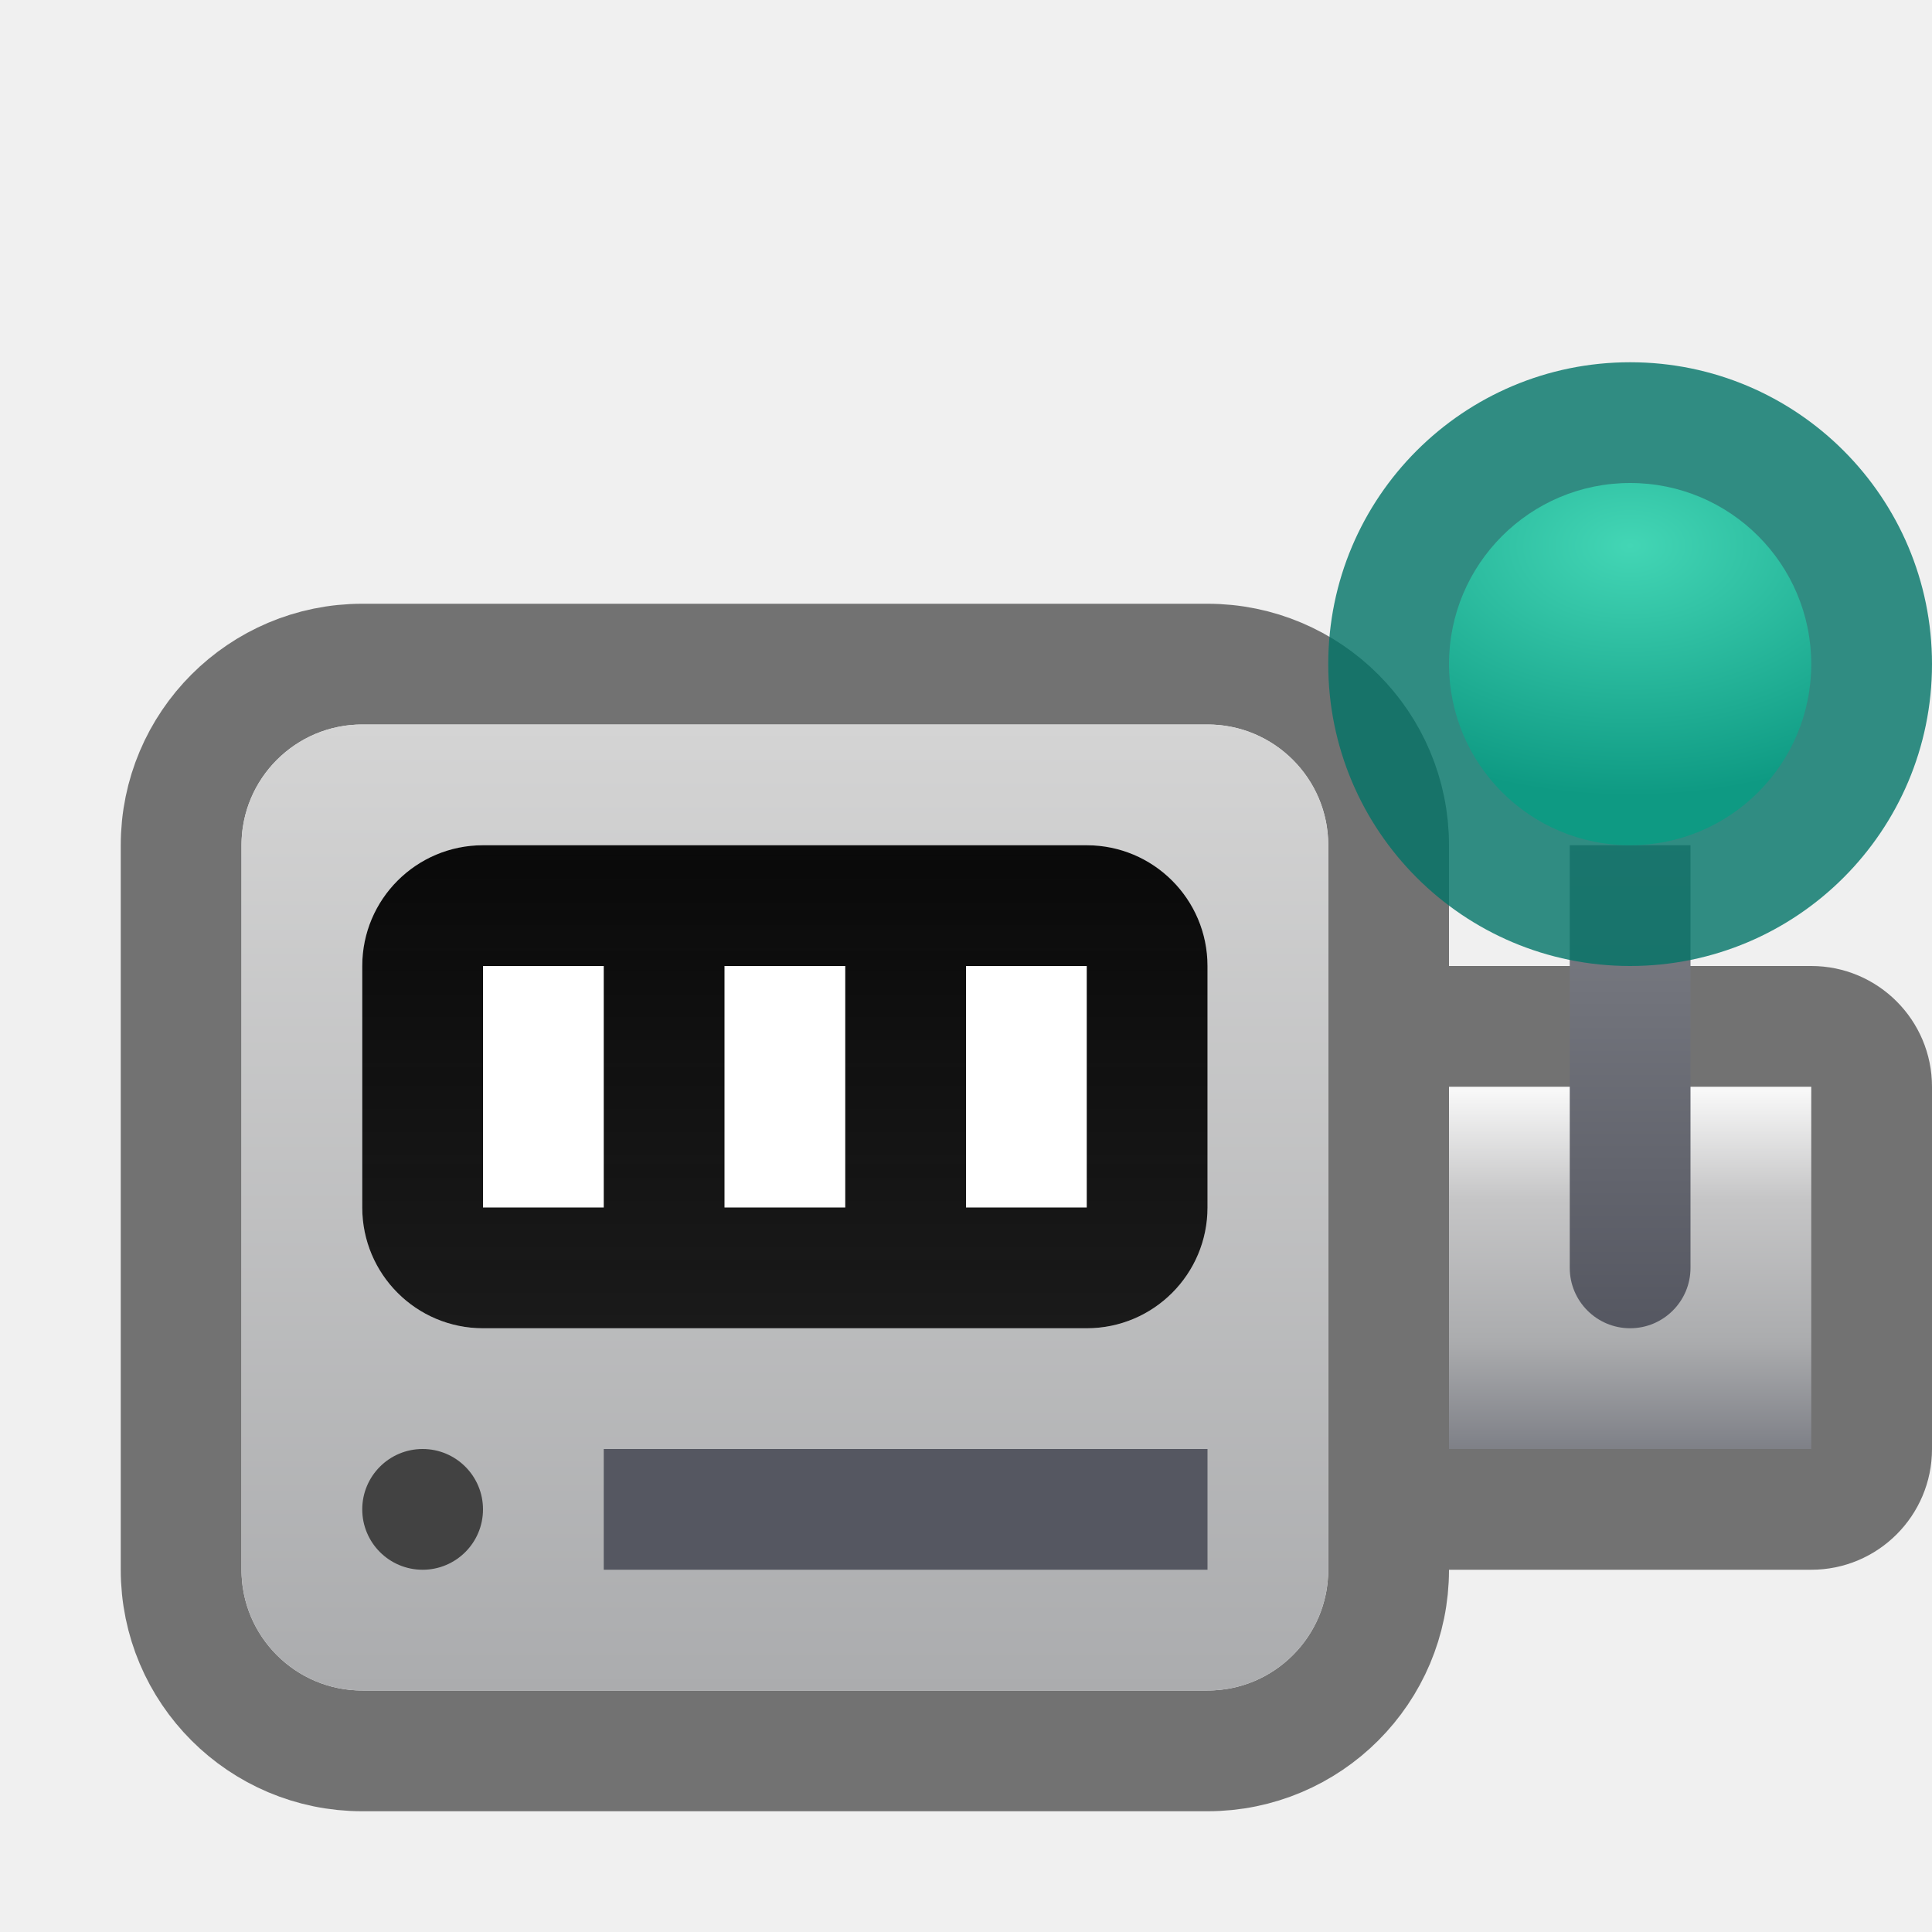
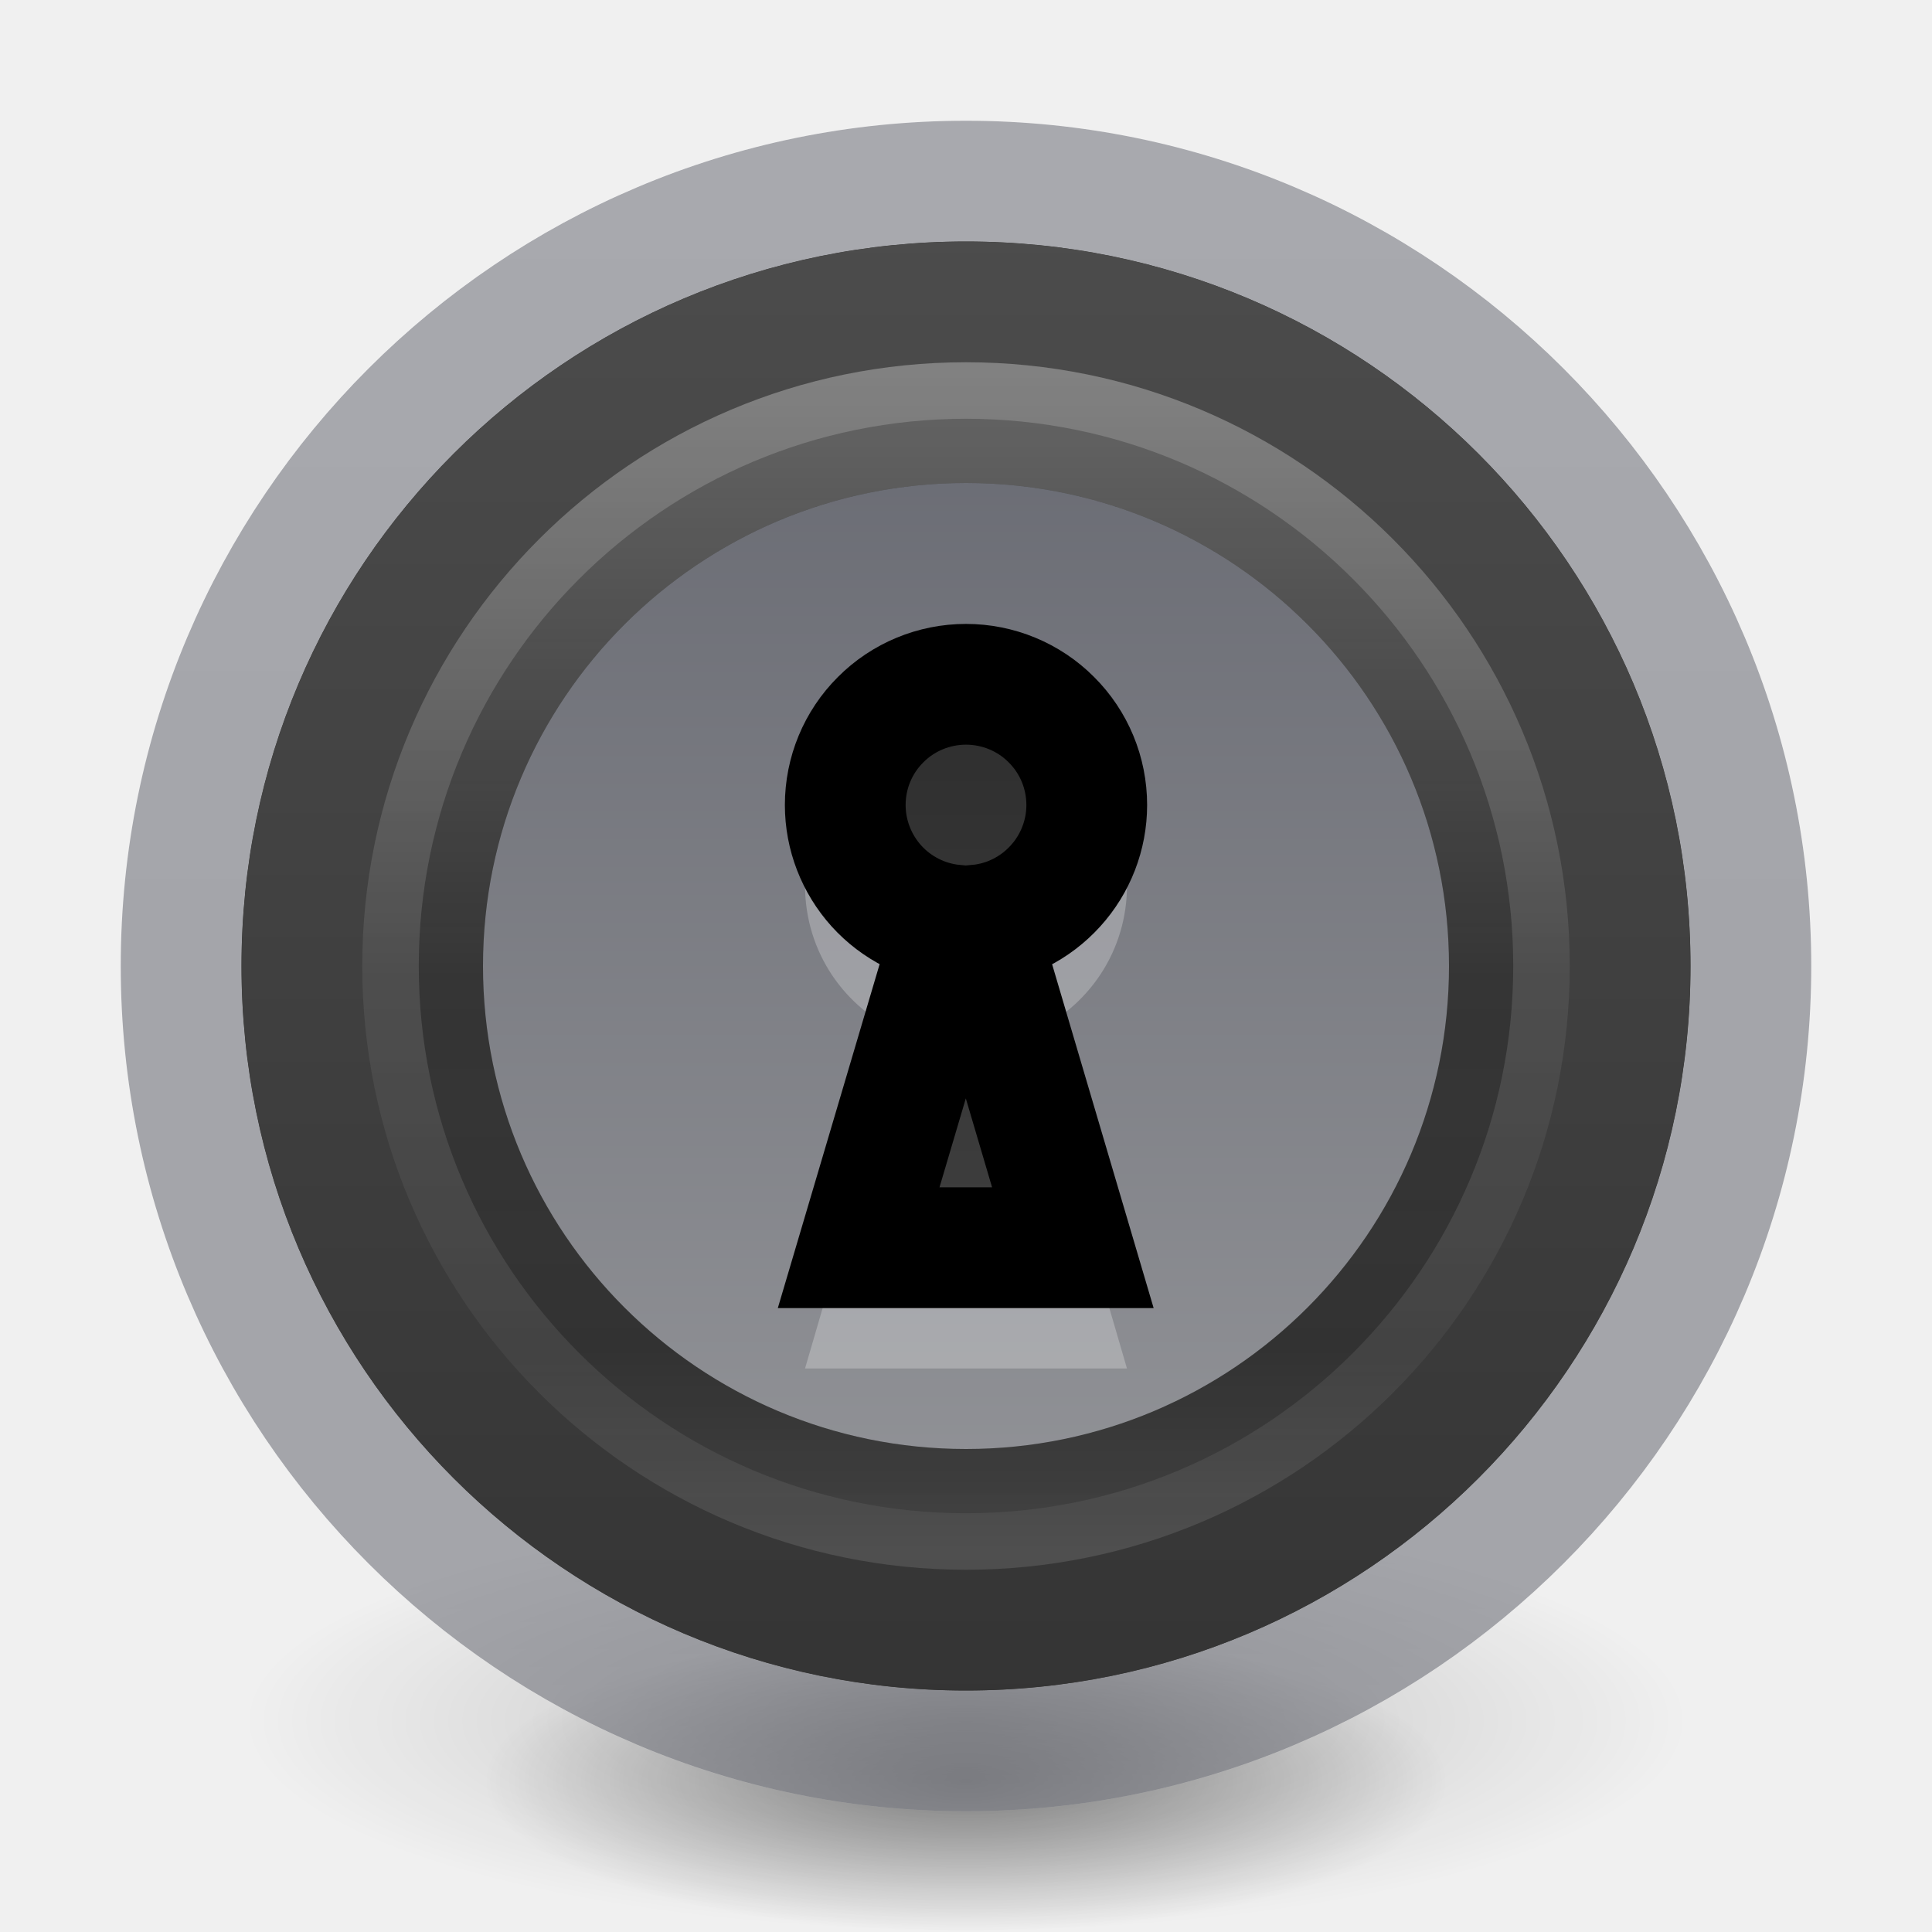
<svg xmlns="http://www.w3.org/2000/svg" width="16" height="16" viewBox="0 0 16 16" fill="none">
-   <path d="M12 8H15C15.552 8 16 8.448 16 9V12C16 12.552 15.552 13 15 13H12V8Z" fill="#535353" fill-opacity="0.8" />
-   <path d="M12 9H15V12H12V9Z" fill="url(#paint0_linear_1:33)" />
-   <rect x="1.5" y="5.5" width="10" height="9" rx="1.5" stroke="#535353" stroke-opacity="0.8" />
-   <rect x="2" y="6" width="9" height="8" rx="1" fill="url(#paint1_linear_1:33)" />
-   <mask id="path-5-inside-1_1:33" fill="white">
-     <rect x="3" y="7" width="7" height="4" rx="1" />
-   </mask>
-   <rect x="3" y="7" width="7" height="4" rx="1" fill="url(#paint2_linear_1:33)" stroke="url(#paint3_linear_1:33)" stroke-opacity="0.9" stroke-width="4" mask="url(#path-5-inside-1_1:33)" />
-   <rect x="6" y="8" width="1" height="2" fill="white" />
-   <rect x="8" y="8" width="1" height="2" fill="white" />
-   <rect x="4" y="8" width="1" height="2" fill="white" />
-   <path d="M13 7H14V10.5C14 10.776 13.776 11 13.5 11C13.224 11 13 10.776 13 10.5V7Z" fill="url(#paint4_linear_1:33)" />
-   <circle cx="13.5" cy="5.5" r="2.5" fill="#007367" fill-opacity="0.8" />
-   <circle cx="13.5" cy="5.5" r="1.5" fill="url(#paint5_radial_1:33)" />
-   <circle cx="3.5" cy="12.5" r="0.5" fill="#424242" />
-   <rect x="5" y="12" width="5" height="1" fill="#555761" />
+   <g clip-path="url(#clip0_6:146)">
+     <path opacity="0.2" d="M14 14.25C14 14.48 13.845 14.708 13.544 14.92C13.242 15.132 12.8 15.325 12.243 15.488C11.686 15.65 11.024 15.779 10.296 15.867C9.568 15.955 8.788 16 8 16C7.212 16 6.432 15.955 5.704 15.867C4.976 15.779 4.314 15.65 3.757 15.488C3.2 15.325 2.758 15.132 2.456 14.92C2.155 14.708 2 14.48 2 14.25C2 14.021 2.155 13.793 2.456 13.581C2.758 13.368 3.2 13.175 3.757 13.013C4.314 12.851 4.976 12.722 5.704 12.634C6.432 12.546 7.212 12.5 8 12.5C8.788 12.5 9.568 12.546 10.296 12.634C11.024 12.722 11.686 12.851 12.243 13.013C12.8 13.175 13.242 13.368 13.544 13.581C13.845 13.793 14 14.021 14 14.25Z" fill="url(#paint0_radial_6:146)" />
+     <path opacity="0.4" d="M12 14.75C12 14.915 11.897 15.077 11.696 15.229C11.495 15.38 11.2 15.518 10.829 15.634C10.457 15.75 10.016 15.842 9.531 15.905C9.046 15.968 8.525 16 8 16C7.475 16 6.954 15.968 6.469 15.905C5.984 15.842 5.543 15.75 5.171 15.634C4.8 15.518 4.505 15.38 4.304 15.229C4.103 15.077 4 14.915 4 14.75C4 14.586 4.103 14.424 4.304 14.272C4.505 14.12 4.8 13.983 5.171 13.867C5.543 13.751 5.984 13.658 6.469 13.596C6.954 13.533 7.475 13.5 8 13.5C8.525 13.5 9.046 13.533 9.531 13.596C10.016 13.658 10.457 13.751 10.829 13.867C11.2 13.983 11.495 14.12 11.696 14.272C11.897 14.424 12 14.586 12 14.75Z" fill="url(#paint1_radial_6:146)" />
+     <path opacity="0.7" d="M14.5 8C14.5 11.59 11.59 14.5 8 14.5C4.41 14.5 1.5 11.59 1.5 8C1.5 4.41 4.41 1.5 8 1.5C11.59 1.5 14.5 4.41 14.5 8Z" stroke="url(#paint2_linear_6:146)" stroke-linecap="round" stroke-linejoin="round" />
+     <path opacity="0.5" d="M1.5 8C1.5 4.414 4.414 1.5 8 1.5C11.586 1.5 14.5 4.414 14.5 8C14.5 11.586 11.586 14.5 8 14.5C4.414 14.5 1.5 11.586 1.5 8Z" stroke="#555761" stroke-linecap="round" stroke-linejoin="round" />
+     <path d="M8 14C4.686 14 2 11.313 2 8C2 4.686 4.686 2 8 2C11.314 2 14 4.686 14 8C14 11.313 11.314 14 8 14Z" fill="url(#paint3_linear_6:146)" />
+     <path fill-rule="evenodd" clip-rule="evenodd" d="M2 8C2 4.686 4.686 2 8 2C11.314 2 14 4.686 14 8C14 11.314 11.314 14 8 14C4.686 14 2 11.314 2 8ZM3.468 8C3.468 10.503 5.497 12.532 8 12.532C10.503 12.532 12.532 10.503 12.532 8C12.532 5.497 10.503 3.468 8 3.468C5.497 3.468 3.468 5.497 3.468 8Z" fill="url(#paint4_linear_6:146)" />
+     <path d="M8 12C5.791 12 4 10.209 4 8C4 5.791 5.791 4 8 4C10.209 4 12 5.791 12 8C12 10.209 10.209 12 8 12Z" fill="url(#paint5_linear_6:146)" />
+     <path d="M8 12.5C5.515 12.5 3.5 10.485 3.5 8C3.5 5.515 5.515 3.5 8 3.5C10.485 3.5 12.5 5.515 12.5 8C12.5 10.485 10.485 12.5 8 12.5Z" stroke="url(#paint6_linear_6:146)" stroke-opacity="0.3" stroke-linecap="round" stroke-linejoin="round" />
+     <g opacity="0.5">
+       <path opacity="0.5" d="M8 6C7.646 6 7.307 6.141 7.057 6.391C6.807 6.641 6.667 6.98 6.667 7.333C6.667 7.886 6.998 8.357 7.476 8.56L6.667 11.333H9.333L8.524 8.56C8.765 8.458 8.97 8.287 9.114 8.069C9.258 7.851 9.334 7.595 9.333 7.333C9.333 6.98 9.193 6.641 8.943 6.391C8.693 6.141 8.354 6 8 6V6Z" fill="white" />
+     </g>
+     <path d="M8 5.333C7.646 5.333 7.307 5.474 7.057 5.724C6.807 5.974 6.667 6.313 6.667 6.667C6.667 7.219 6.998 7.691 7.476 7.893L6.667 10.667H9.333L8.524 7.893C8.765 7.791 8.97 7.62 9.114 7.402C9.258 7.184 9.334 6.928 9.333 6.667C9.333 6.313 9.193 5.974 8.943 5.724C8.693 5.474 8.354 5.333 8 5.333V5.333Z" fill="url(#paint7_linear_6:146)" />
+     <path d="M8 5.667C7.735 5.667 7.48 5.772 7.293 5.96C7.105 6.147 7 6.401 7 6.667C7 6.915 7.093 7.154 7.259 7.338C7.426 7.522 7.655 7.637 7.902 7.661L7.111 10.333H8.885L8.096 7.661C8.344 7.638 8.573 7.522 8.74 7.338C8.907 7.155 9 6.915 9 6.667C9 6.401 8.895 6.147 8.707 5.96C8.52 5.772 8.265 5.667 8 5.667Z" stroke="black" />
+   </g>
  <defs>
-     <linearGradient id="paint0_linear_1:33" x1="13.5" y1="9" x2="13.5" y2="12" gradientUnits="userSpaceOnUse">
-       <stop stop-color="#FAFAFA" />
-       <stop offset="0.312" stop-color="#C5C5C6" />
-       <stop offset="0.703" stop-color="#ABACAE" />
-       <stop offset="1" stop-color="#7E8087" />
+     <radialGradient id="paint0_radial_6:146" cx="0" cy="0" r="1" gradientUnits="userSpaceOnUse" gradientTransform="translate(8 14.25) scale(6 1.75)">
+       <stop />
+       <stop offset="1" stop-opacity="0" />
+     </radialGradient>
+     <radialGradient id="paint1_radial_6:146" cx="0" cy="0" r="1" gradientUnits="userSpaceOnUse" gradientTransform="translate(8 14.7502) scale(4 1.24998)">
+       <stop />
+       <stop offset="1" stop-opacity="0" />
+     </radialGradient>
+     <linearGradient id="paint2_linear_6:146" x1="7.8" y1="1.288" x2="7.8" y2="14.783" gradientUnits="userSpaceOnUse">
+       <stop stop-color="white" />
+       <stop offset="0.508" stop-color="white" stop-opacity="0.235" />
+       <stop offset="0.835" stop-color="white" stop-opacity="0.157" />
+       <stop offset="1" stop-color="white" stop-opacity="0.392" />
    </linearGradient>
-     <linearGradient id="paint1_linear_1:33" x1="6.5" y1="6" x2="6.5" y2="14" gradientUnits="userSpaceOnUse">
-       <stop stop-color="#D4D4D4" />
-       <stop offset="1" stop-color="#ABACAE" />
-     </linearGradient>
-     <linearGradient id="paint2_linear_1:33" x1="6.5" y1="7" x2="6.5" y2="11" gradientUnits="userSpaceOnUse">
+     <linearGradient id="paint3_linear_6:146" x1="8" y1="23.564" x2="8" y2="-5.861" gradientUnits="userSpaceOnUse">
      <stop stop-color="#333333" />
      <stop offset="1" stop-color="#1A1A1A" />
    </linearGradient>
-     <linearGradient id="paint3_linear_1:33" x1="6.5" y1="7" x2="6.5" y2="11" gradientUnits="userSpaceOnUse">
-       <stop stop-opacity="0.9" />
-       <stop offset="1" stop-color="#1A1A1A" stop-opacity="0.9" />
+     <linearGradient id="paint4_linear_6:146" x1="8" y1="1.33" x2="8" y2="14.711" gradientUnits="userSpaceOnUse">
+       <stop stop-color="#4D4D4D" />
+       <stop offset="1" stop-color="#333333" />
    </linearGradient>
-     <linearGradient id="paint4_linear_1:33" x1="13.5" y1="7" x2="13.5" y2="11" gradientUnits="userSpaceOnUse">
-       <stop stop-color="#7E8087" />
+     <linearGradient id="paint5_linear_6:146" x1="8" y1="18.376" x2="8" y2="-1.241" gradientUnits="userSpaceOnUse">
+       <stop stop-color="#ABACAE" />
      <stop offset="1" stop-color="#555761" />
    </linearGradient>
-     <radialGradient id="paint5_radial_1:33" cx="0" cy="0" r="1" gradientUnits="userSpaceOnUse" gradientTransform="translate(13.5 4.51923) rotate(90) scale(2.07692 3.2201)">
-       <stop stop-color="#43D6B5" />
-       <stop offset="1" stop-color="#0E9A83" />
-     </radialGradient>
+     <linearGradient id="paint6_linear_6:146" x1="7.857" y1="3.205" x2="7.857" y2="12.845" gradientUnits="userSpaceOnUse">
+       <stop stop-color="white" />
+       <stop offset="0.508" stop-color="white" stop-opacity="0.235" />
+       <stop offset="0.835" stop-color="white" stop-opacity="0.157" />
+       <stop offset="1" stop-color="white" stop-opacity="0.392" />
+     </linearGradient>
+     <linearGradient id="paint7_linear_6:146" x1="8" y1="5.5" x2="8" y2="10.5" gradientUnits="userSpaceOnUse">
+       <stop stop-color="#2D2D2D" />
+       <stop offset="1" stop-color="#3F3F3F" />
+     </linearGradient>
+     <clipPath id="clip0_6:146">
+       <rect width="16" height="16" fill="white" />
+     </clipPath>
  </defs>
</svg>
